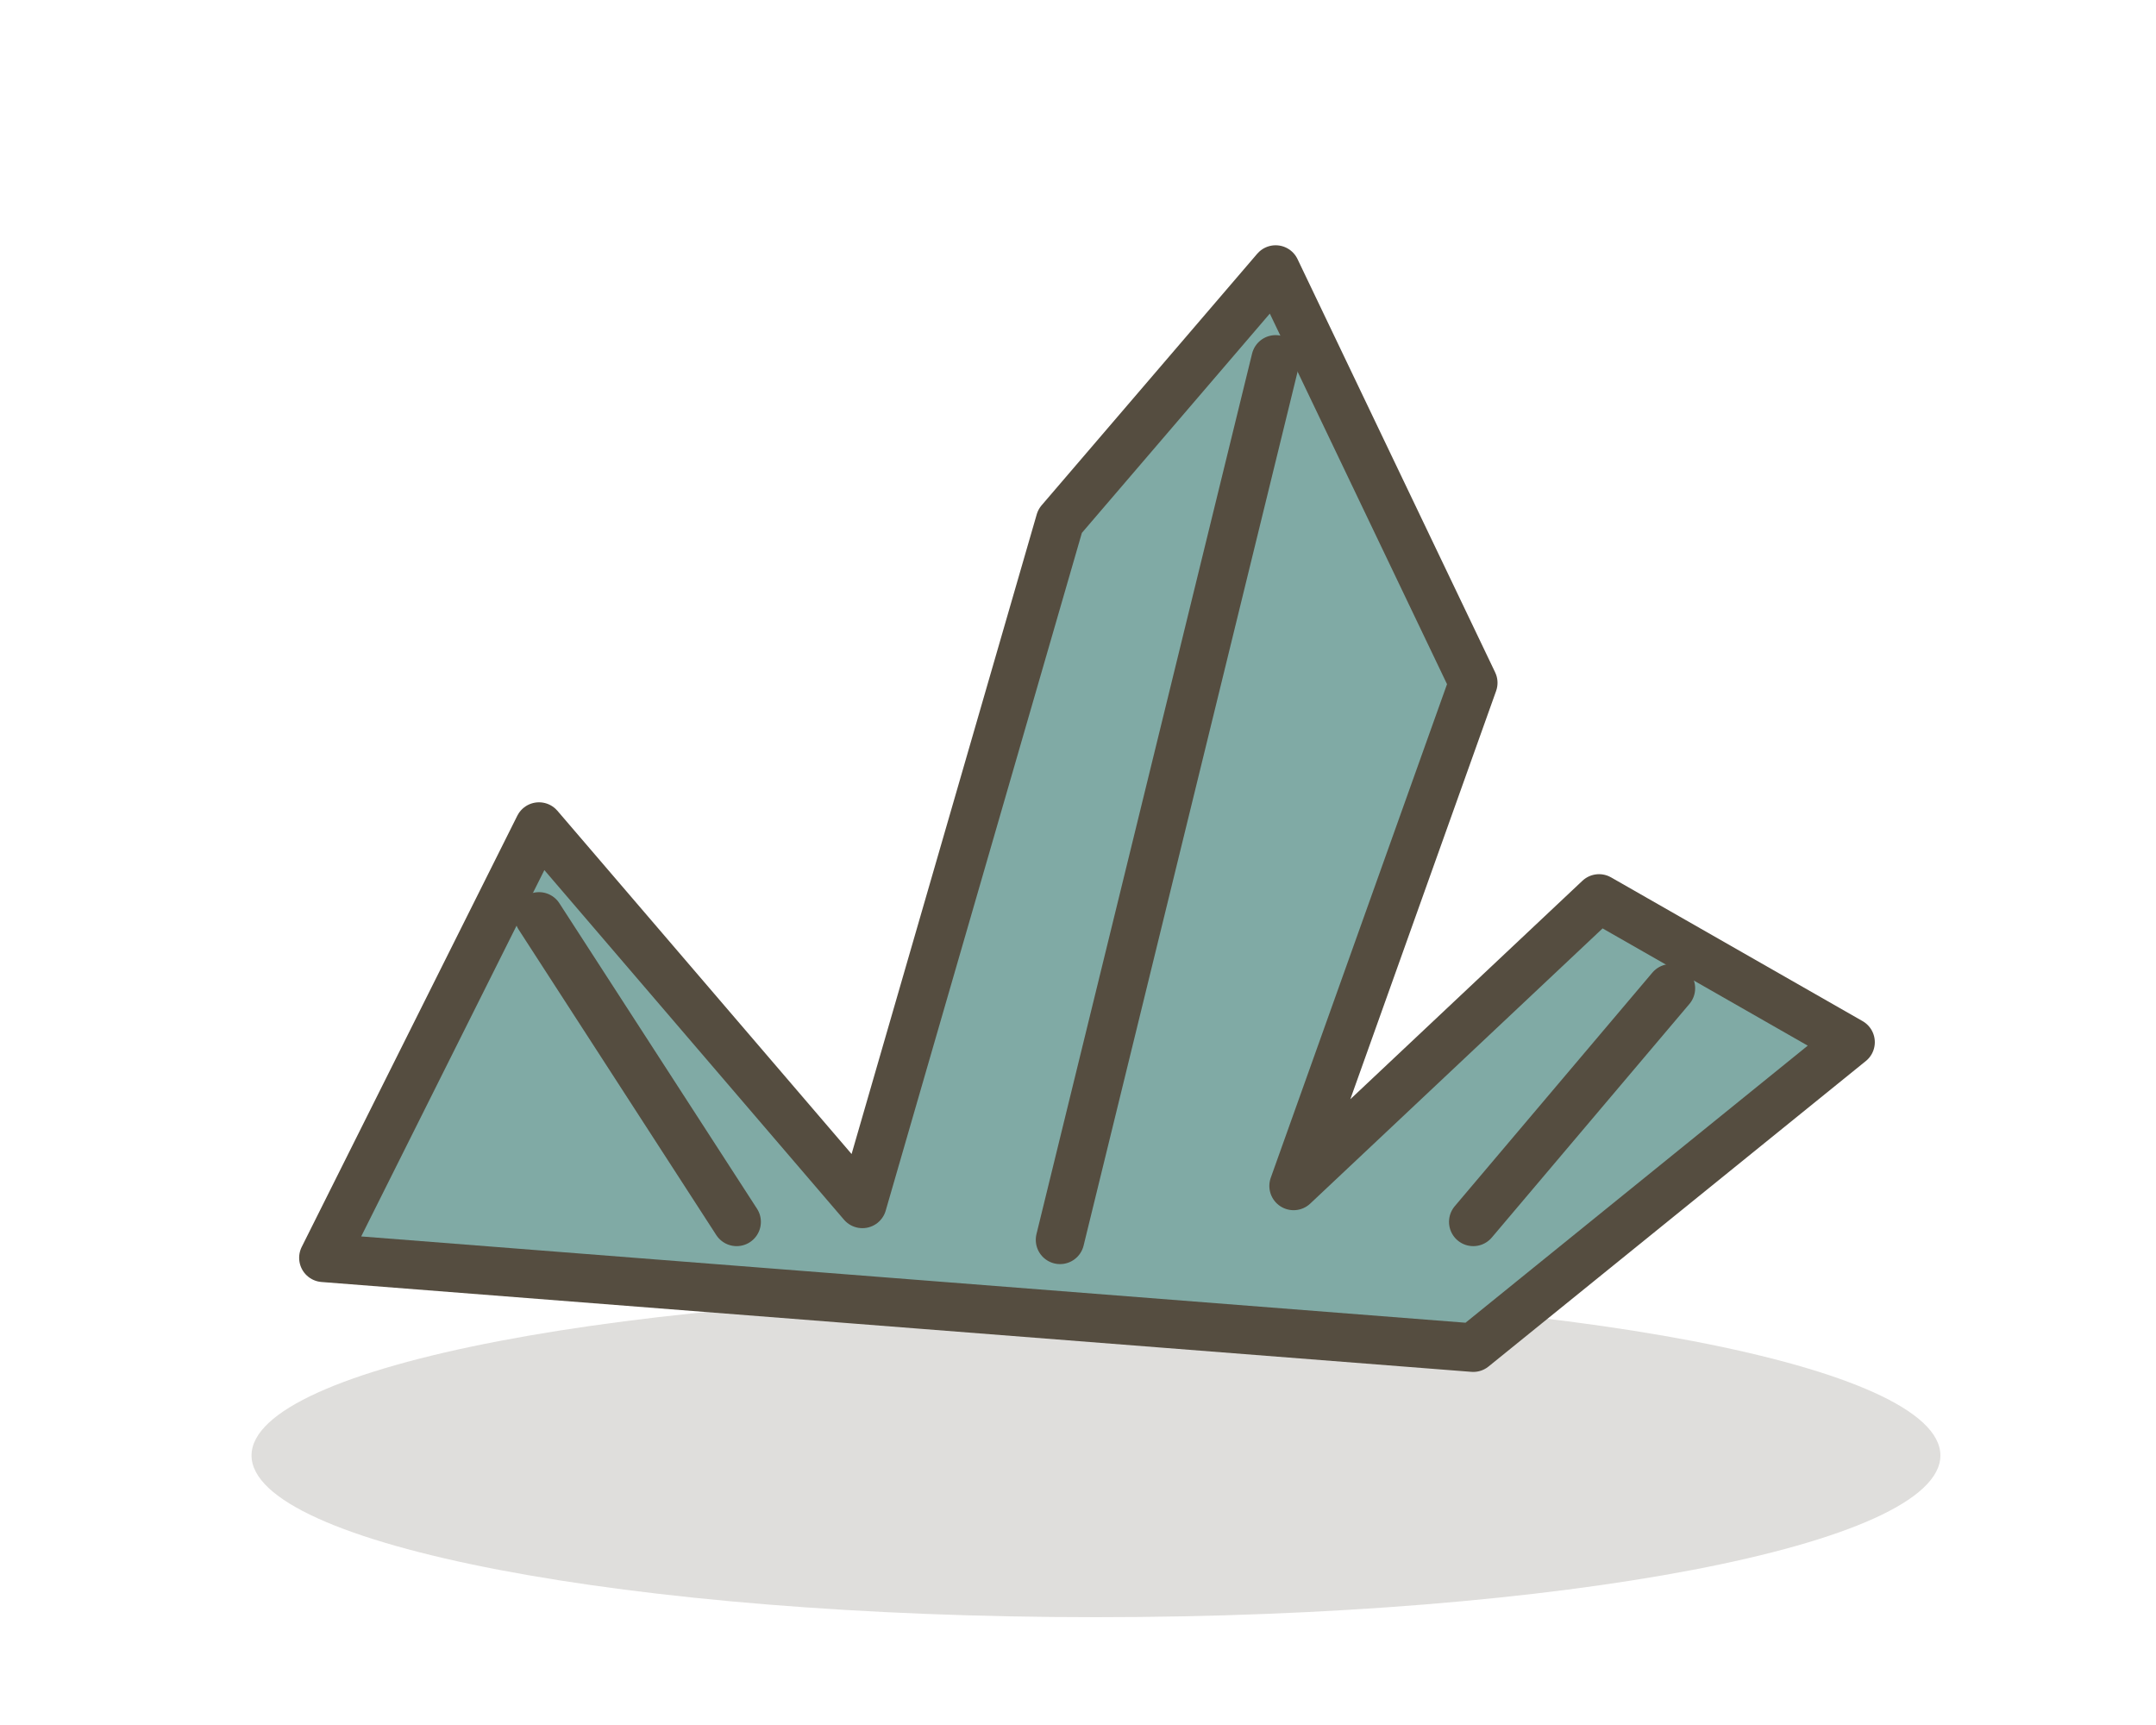
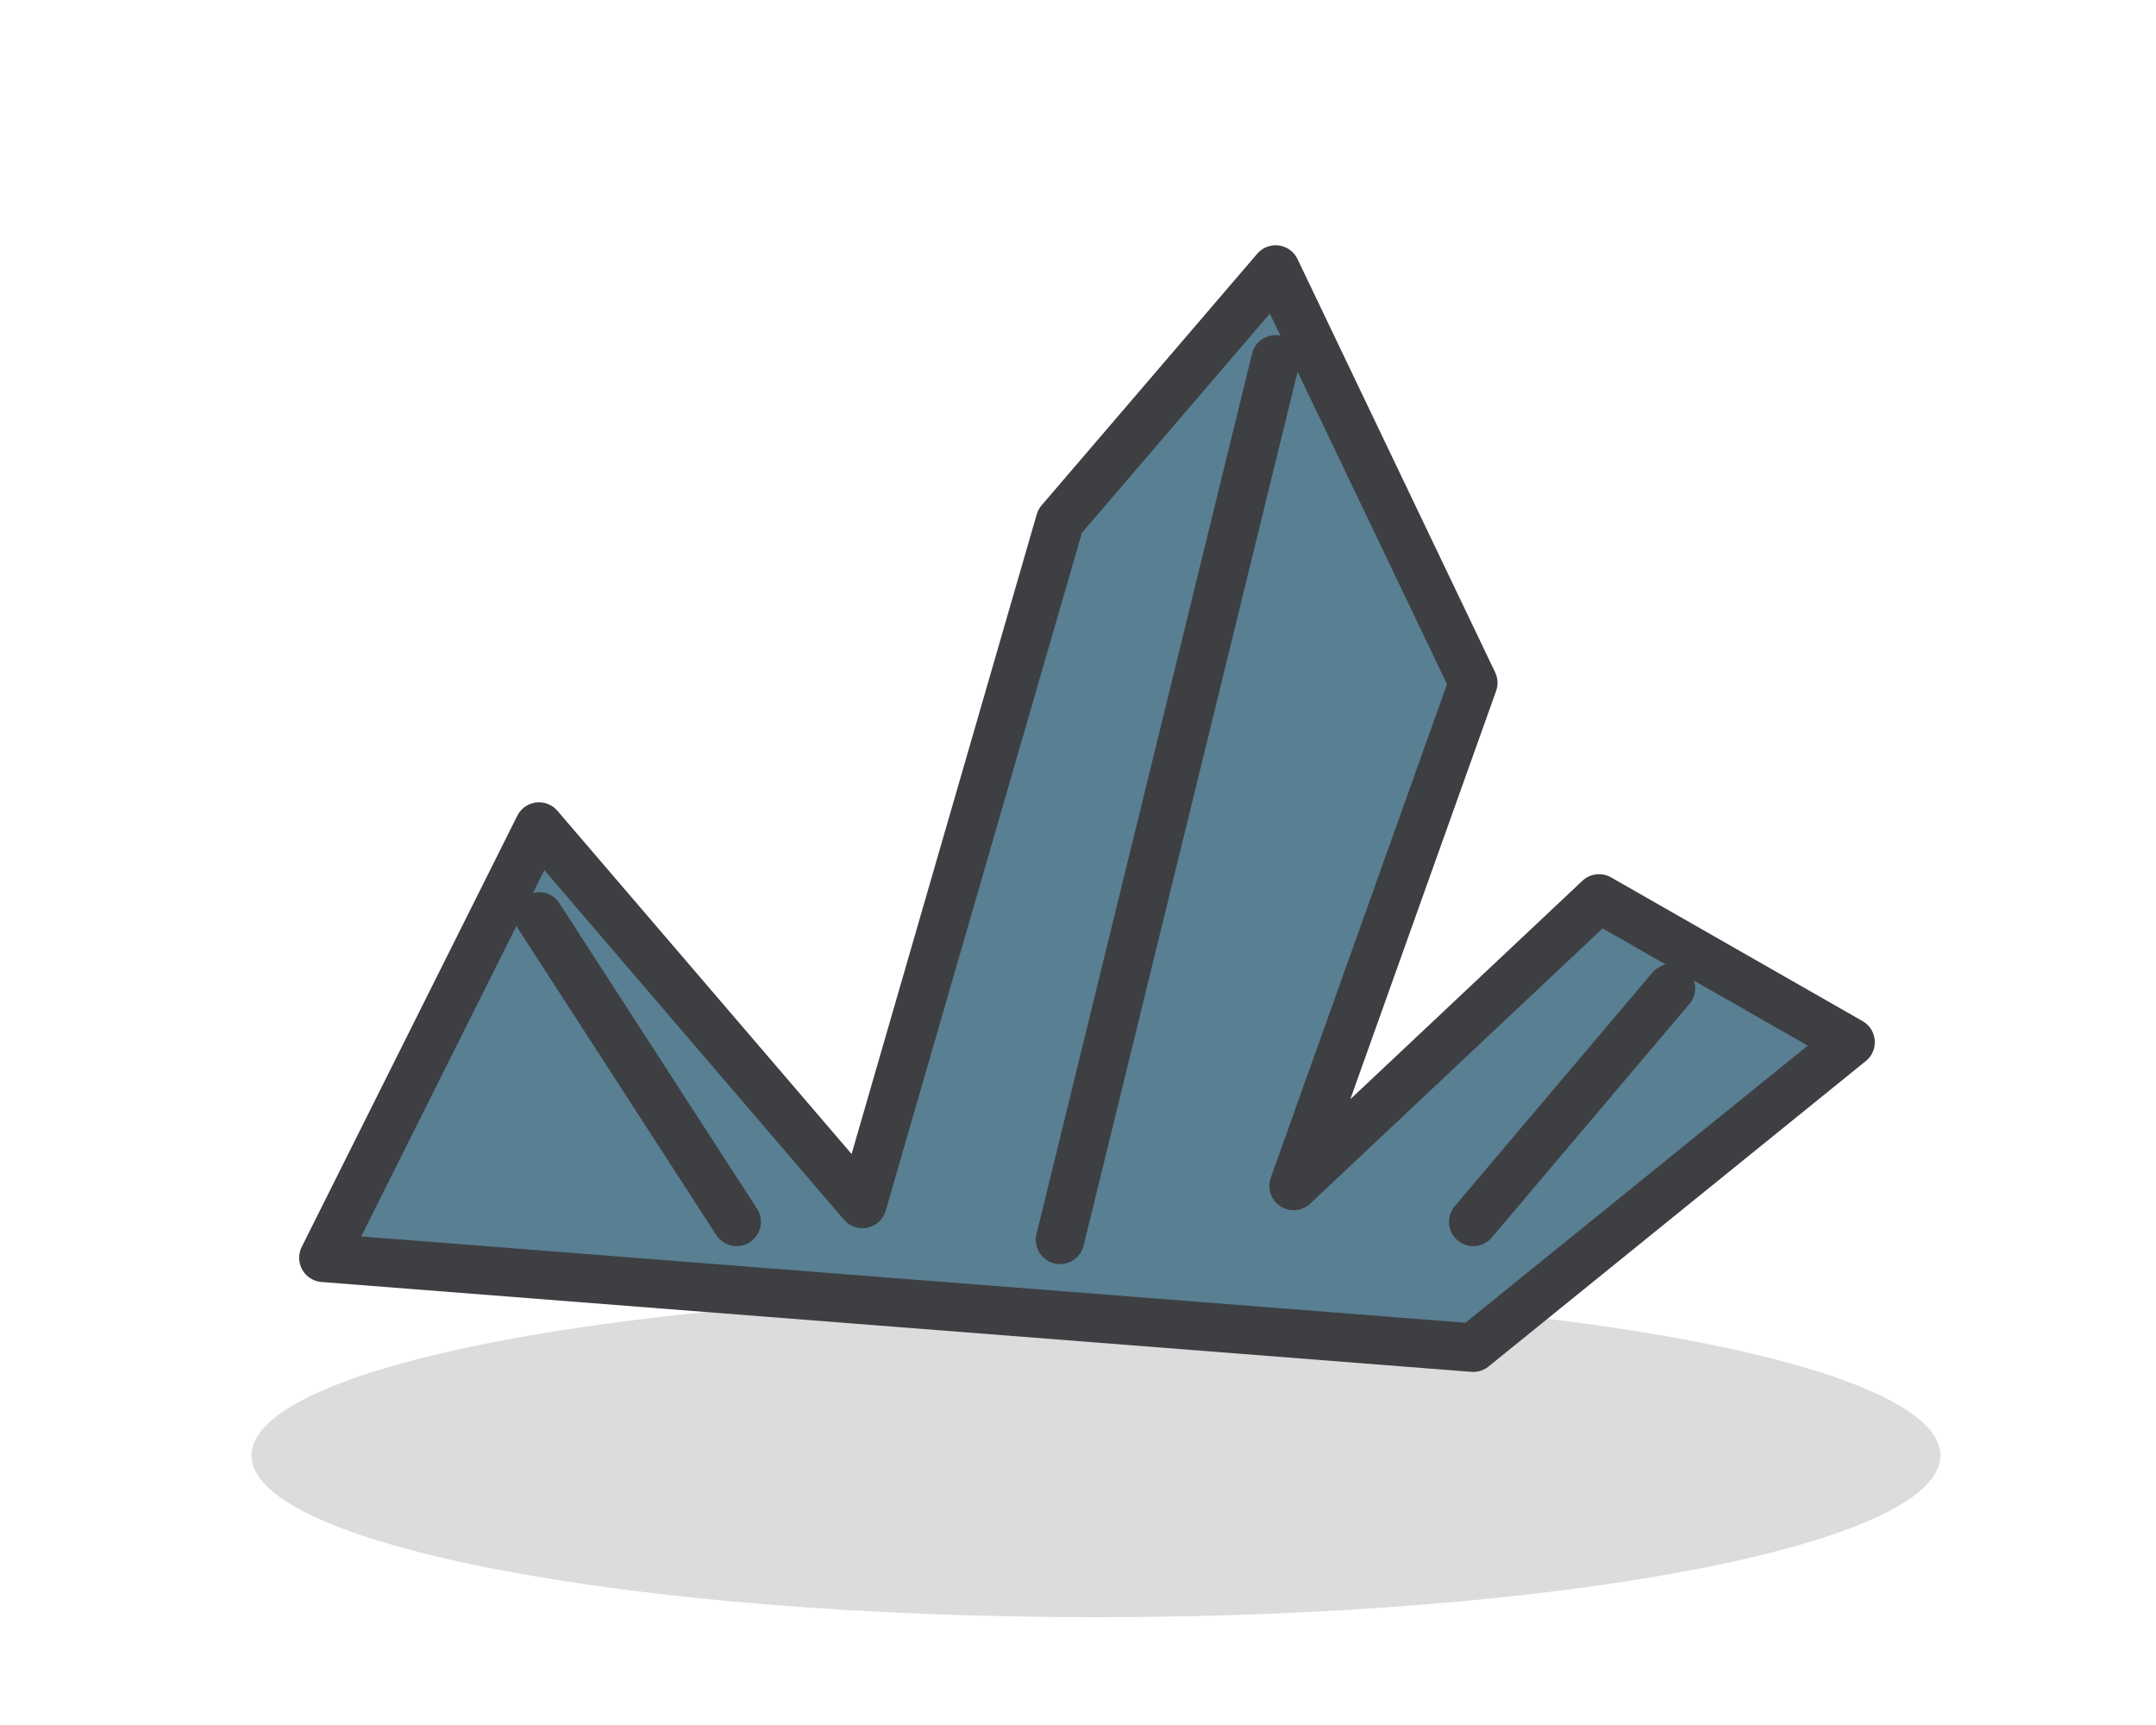
<svg xmlns="http://www.w3.org/2000/svg" width="120" height="96" viewBox="0 0 120 96">
-   <ellipse cx="61" cy="81" rx="47" ry="9" fill="#50483b" opacity=".18" />
-   <g stroke="#554d40" stroke-width="2.7" stroke-linejoin="round" stroke-linecap="round">
-     <path d="M18 70l12-24 18 21 11-38 12-14 11 23-10 28 17-16 14 8-21 17z" fill="#80aaa5" />
+   <ellipse cx="61" cy="81" rx="47" ry="9" fill="#3a3c3f" opacity=".18" />
+   <g stroke="#3e3f43" stroke-width="2.7" stroke-linejoin="round" stroke-linecap="round">
+     <path d="M18 70l12-24 18 21 11-38 12-14 11 23-10 28 17-16 14 8-21 17z" fill="#597f92" />
    <path d="M59 69l12-49m11 48 11-13M30 51l11 17" fill="none" />
  </g>
</svg>
